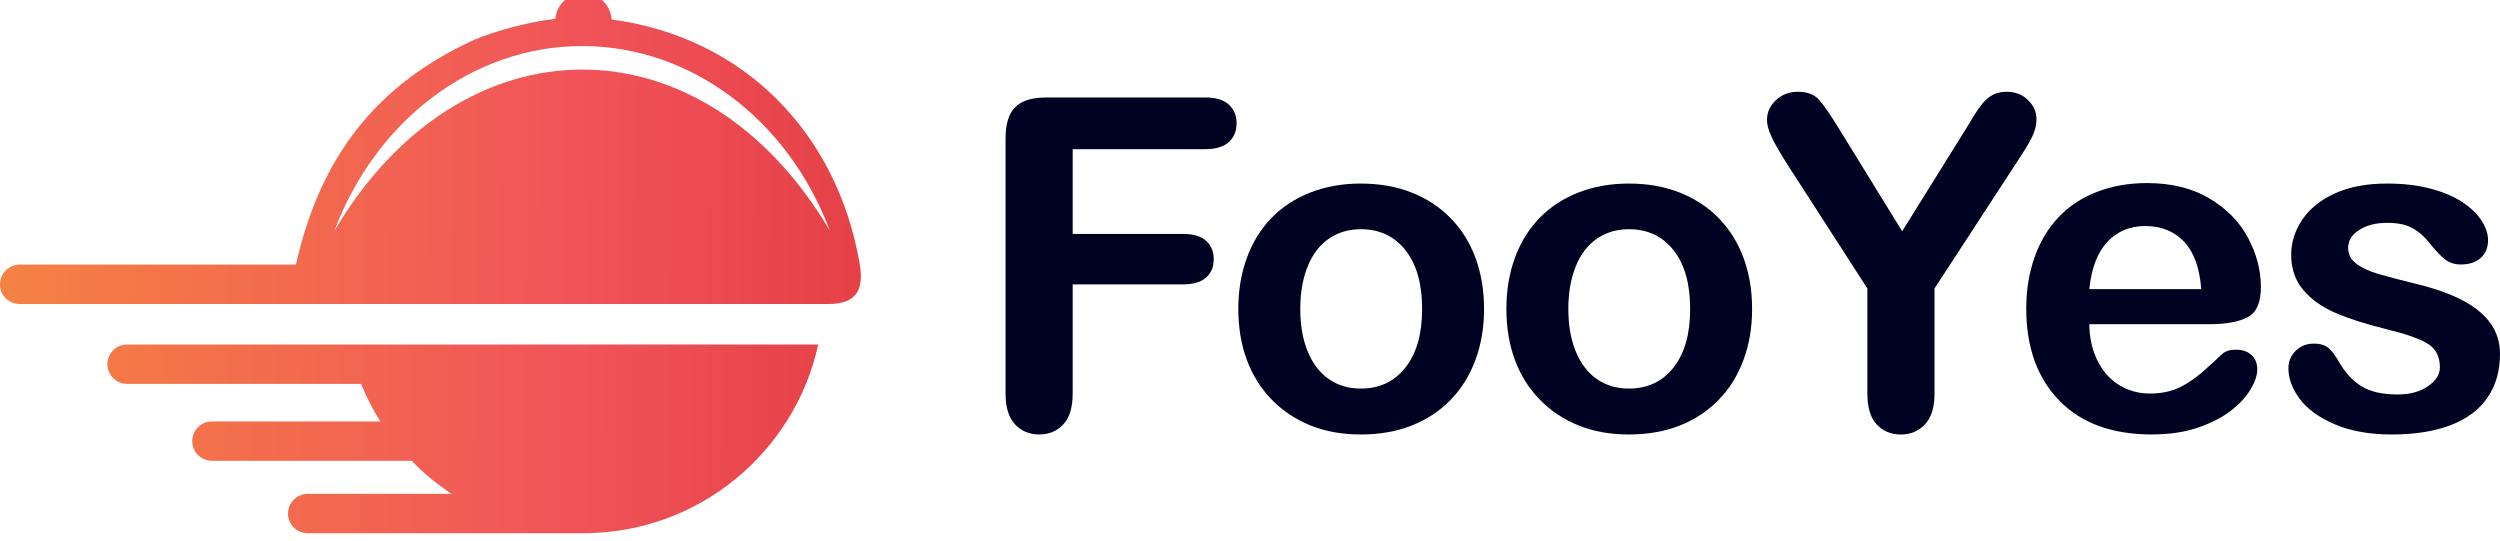
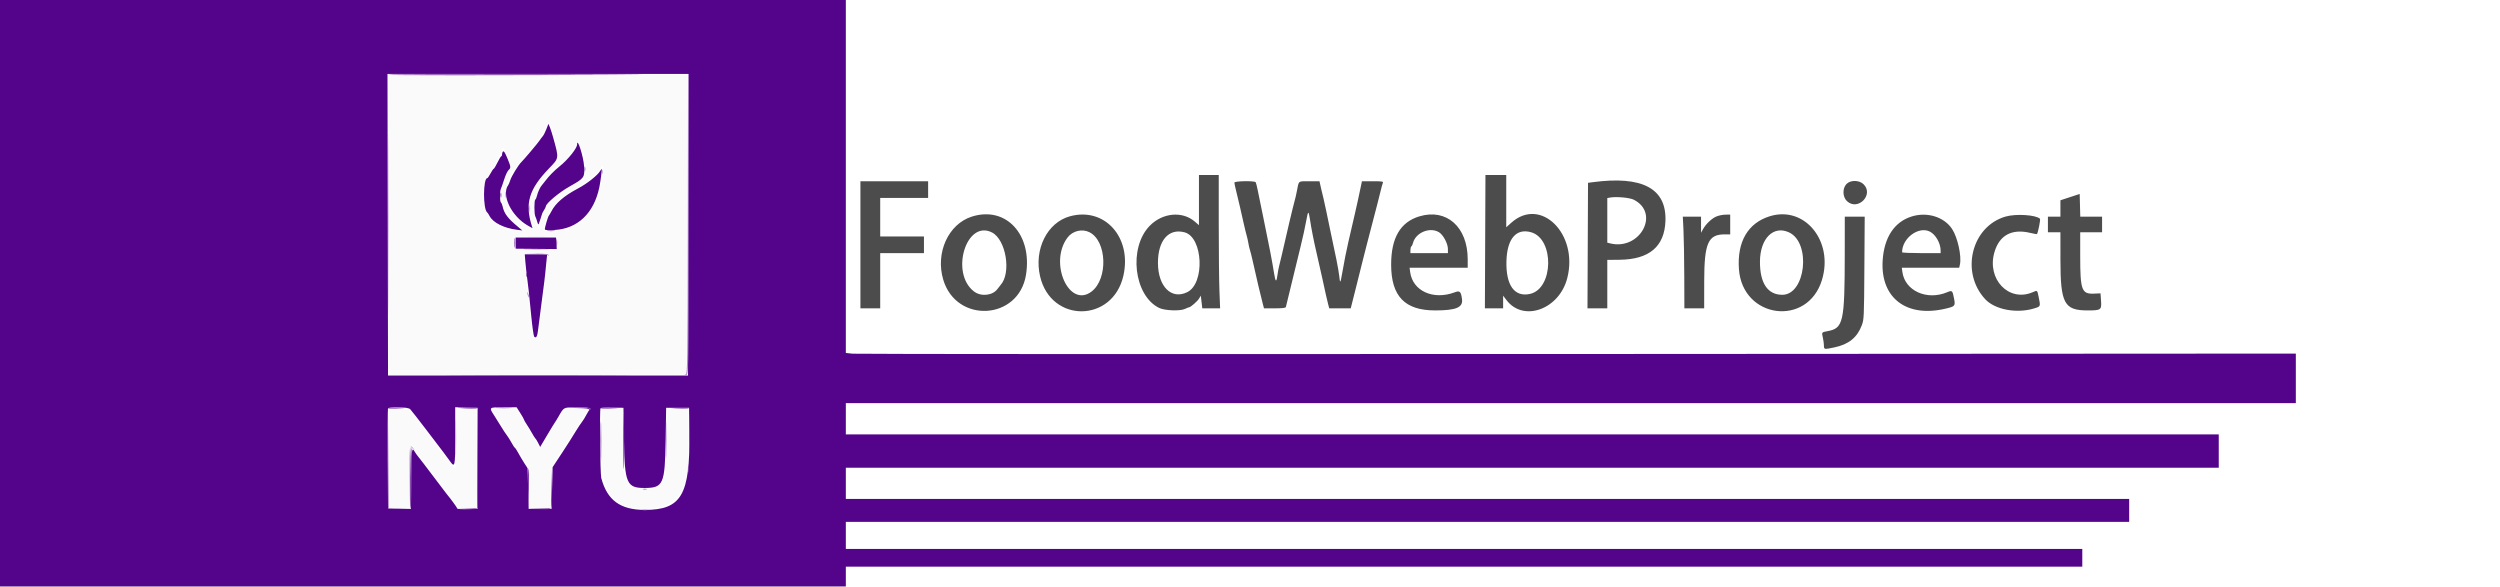
- <svg xmlns="http://www.w3.org/2000/svg" version="1.1" id="Layer_1" x="0px" y="0px" width="162px" height="35px" viewBox="0 0 162 35" enable-background="new 0 0 162 35" xml:space="preserve">
-   <linearGradient id="SVGID_1_" gradientUnits="userSpaceOnUse" x1="617.458" y1="-562.714" x2="716.269" y2="-563.556" gradientTransform="matrix(1 0 0 -1 -628 -546)">
-     <stop offset="0" style="stop-color:#F78F3D" />
-     <stop offset="0.488" style="stop-color:#F05359" />
-     <stop offset="1" style="stop-color:#D11F26" />
-   </linearGradient>
-   <path fill="url(#SVGID_1_)" d="M53.783,14.965c-8.221-13.955-23.886-13.929-32.12,0c2.736-7.26,9.062-11.982,16.06-11.982  C44.733,2.983,51.06,7.706,53.783,14.965L53.783,14.965z M37.815,28.08c-2.644,0-4.998-1.264-6.498-3.209h3.88  c0.776,0.42,1.684,0.656,2.631,0.656c0.96,0,1.854-0.236,2.644-0.656h3.144H44.3C42.813,26.816,40.458,28.08,37.815,28.08  L37.815,28.08z M37.815,34.551H19.94c-0.71,0-1.276-0.564-1.276-1.275l0,0c0-0.697,0.565-1.273,1.276-1.273h9.325  c-0.934-0.619-1.815-1.328-2.591-2.145H13.732c-0.71,0-1.276-0.566-1.276-1.275l0,0c0-0.695,0.565-1.273,1.276-1.273h10.917  c-0.486-0.764-0.907-1.58-1.25-2.436H8.234c-0.71,0-1.276-0.578-1.276-1.275c0-0.693,0.565-1.273,1.276-1.273h14.363h21.019h9.404  C51.494,29.316,45.259,34.551,37.815,34.551L37.815,34.551z M27.371,19.701h26.293c2.065,0,2.302-1.17,2.025-2.71  C54.229,8.704,48.311,2.43,39.63,1.26c-0.066-0.96-0.855-1.71-1.815-1.71s-1.75,0.736-1.829,1.67  c-1.973,0.224-4.143,0.881-5.248,1.355c-6.366,2.907-9.996,7.602-11.561,14.573H1.276C0.565,17.149,0,17.728,0,18.426  c0,0.709,0.565,1.275,1.276,1.275h22.583H27.371z" />
-   <g>
-     <path fill="#000222" d="M78.079,9.667H69.51v5.493h7.163c0.664,0,1.159,0.149,1.486,0.447s0.491,0.695,0.491,1.193   s-0.166,0.894-0.498,1.187c-0.332,0.293-0.825,0.44-1.479,0.44H69.51v7.074c0,0.898-0.203,1.566-0.608,2s-0.925,0.652-1.56,0.652   c-0.645,0-1.17-0.221-1.575-0.66s-0.607-1.104-0.607-1.992V8.979c0-0.625,0.093-1.135,0.278-1.531   c0.186-0.395,0.476-0.683,0.872-0.863c0.395-0.181,0.9-0.271,1.516-0.271h10.254c0.693,0,1.209,0.154,1.545,0.461   c0.338,0.309,0.506,0.711,0.506,1.209c0,0.508-0.168,0.916-0.506,1.223C79.288,9.514,78.772,9.667,78.079,9.667z" />
-     <path fill="#000222" d="M96.167,20.023c0,1.191-0.186,2.291-0.557,3.297s-0.908,1.869-1.611,2.592s-1.543,1.277-2.52,1.662   c-0.977,0.387-2.075,0.58-3.296,0.58c-1.211,0-2.3-0.195-3.267-0.586s-1.805-0.949-2.513-1.678   c-0.708-0.727-1.244-1.586-1.611-2.578c-0.365-0.99-0.549-2.088-0.549-3.289c0-1.211,0.186-2.319,0.557-3.325   s0.903-1.865,1.597-2.578s1.533-1.262,2.52-1.647s2.075-0.579,3.267-0.579c1.211,0,2.31,0.195,3.296,0.586s1.831,0.947,2.534,1.67   s1.238,1.582,1.604,2.578C95.984,17.724,96.167,18.822,96.167,20.023z M92.153,20.023c0-1.631-0.358-2.9-1.077-3.808   c-0.717-0.908-1.682-1.362-2.893-1.362c-0.781,0-1.47,0.203-2.065,0.608s-1.055,1.003-1.377,1.794   c-0.322,0.792-0.483,1.713-0.483,2.768c0,1.045,0.158,1.959,0.477,2.74c0.316,0.781,0.771,1.379,1.361,1.793   c0.591,0.416,1.287,0.623,2.088,0.623c1.211,0,2.176-0.455,2.893-1.369C91.795,22.898,92.153,21.635,92.153,20.023z" />
-     <path fill="#000222" d="M113.537,20.023c0,1.191-0.186,2.291-0.557,3.297s-0.908,1.869-1.611,2.592s-1.543,1.277-2.52,1.662   c-0.977,0.387-2.075,0.58-3.296,0.58c-1.211,0-2.3-0.195-3.267-0.586s-1.805-0.949-2.513-1.678   c-0.708-0.727-1.244-1.586-1.611-2.578c-0.365-0.99-0.549-2.088-0.549-3.289c0-1.211,0.186-2.319,0.557-3.325   s0.903-1.865,1.597-2.578s1.533-1.262,2.52-1.647s2.075-0.579,3.267-0.579c1.211,0,2.31,0.195,3.296,0.586s1.831,0.947,2.534,1.67   s1.238,1.582,1.604,2.578C113.354,17.724,113.537,18.822,113.537,20.023z M109.523,20.023c0-1.631-0.358-2.9-1.077-3.808   c-0.717-0.908-1.682-1.362-2.893-1.362c-0.781,0-1.47,0.203-2.065,0.608s-1.055,1.003-1.377,1.794   c-0.322,0.792-0.483,1.713-0.483,2.768c0,1.045,0.158,1.959,0.477,2.74c0.316,0.781,0.771,1.379,1.361,1.793   c0.591,0.416,1.287,0.623,2.088,0.623c1.211,0,2.176-0.455,2.893-1.369C109.165,22.898,109.523,21.635,109.523,20.023z" />
-     <path fill="#000222" d="M121.005,25.502v-6.811l-5.244-8.13c-0.459-0.732-0.784-1.304-0.974-1.714   c-0.191-0.41-0.286-0.767-0.286-1.069c0-0.498,0.192-0.928,0.579-1.289c0.385-0.361,0.861-0.542,1.428-0.542   c0.596,0,1.047,0.169,1.355,0.505c0.307,0.338,0.769,1.009,1.384,2.015l4.014,6.519l4.058-6.519c0.244-0.4,0.449-0.737,0.615-1.011   s0.349-0.529,0.549-0.77c0.2-0.238,0.423-0.422,0.667-0.549s0.542-0.19,0.894-0.19c0.547,0,1.004,0.179,1.369,0.534   c0.367,0.357,0.55,0.77,0.55,1.238c0,0.381-0.093,0.762-0.278,1.143s-0.503,0.908-0.952,1.582l-5.376,8.248v6.811   c0,0.889-0.205,1.553-0.615,1.992s-0.933,0.66-1.567,0.66c-0.645,0-1.167-0.219-1.567-0.652S121.005,26.4,121.005,25.502z" />
-     <path fill="#000222" d="M143.209,21.006h-7.822c0.01,0.908,0.192,1.709,0.55,2.402c0.355,0.693,0.829,1.215,1.42,1.566   s1.243,0.527,1.956,0.527c0.479,0,0.915-0.055,1.312-0.168c0.395-0.111,0.778-0.287,1.149-0.527   c0.371-0.238,0.713-0.496,1.025-0.77s0.718-0.645,1.216-1.113c0.205-0.176,0.498-0.264,0.879-0.264c0.41,0,0.742,0.113,0.996,0.338   s0.381,0.541,0.381,0.951c0,0.361-0.142,0.783-0.425,1.268c-0.283,0.482-0.71,0.947-1.282,1.391   c-0.57,0.445-1.289,0.814-2.152,1.107c-0.865,0.293-1.858,0.439-2.981,0.439c-2.568,0-4.565-0.732-5.991-2.197   s-2.139-3.453-2.139-5.963c0-1.182,0.176-2.277,0.527-3.289c0.352-1.01,0.864-1.877,1.538-2.6s1.504-1.276,2.49-1.662   s2.08-0.579,3.281-0.579c1.562,0,2.902,0.329,4.021,0.989c1.118,0.658,1.956,1.511,2.513,2.556s0.835,2.109,0.835,3.194   c0,1.006-0.288,1.658-0.864,1.955C145.064,20.857,144.254,21.006,143.209,21.006z M135.387,18.734h7.251   c-0.098-1.367-0.467-2.389-1.105-3.068c-0.641-0.679-1.482-1.019-2.527-1.019c-0.996,0-1.814,0.345-2.453,1.032   C135.911,16.37,135.523,17.387,135.387,18.734z" />
-     <path fill="#000222" d="M162,22.924c0,1.104-0.269,2.049-0.806,2.834c-0.537,0.787-1.331,1.383-2.38,1.787   c-1.051,0.406-2.327,0.609-3.831,0.609c-1.436,0-2.666-0.221-3.691-0.66s-1.782-0.988-2.271-1.648   c-0.488-0.658-0.732-1.32-0.732-1.984c0-0.439,0.156-0.814,0.469-1.127s0.708-0.469,1.187-0.469c0.42,0,0.742,0.102,0.967,0.307   s0.439,0.494,0.645,0.865c0.41,0.713,0.901,1.244,1.472,1.596c0.572,0.352,1.351,0.527,2.337,0.527c0.801,0,1.458-0.178,1.97-0.535   c0.514-0.355,0.77-0.764,0.77-1.223c0-0.703-0.267-1.215-0.799-1.537s-1.408-0.631-2.629-0.924   c-1.377-0.342-2.498-0.699-3.361-1.076c-0.865-0.375-1.556-0.871-2.073-1.486s-0.776-1.373-0.776-2.271   c0-0.801,0.239-1.558,0.718-2.271s1.184-1.282,2.116-1.706c0.933-0.426,2.059-0.638,3.377-0.638c1.035,0,1.965,0.107,2.791,0.322   c0.824,0.215,1.513,0.503,2.064,0.864s0.972,0.762,1.26,1.201s0.433,0.869,0.433,1.289c0,0.459-0.153,0.835-0.462,1.128   c-0.307,0.293-0.744,0.439-1.311,0.439c-0.41,0-0.76-0.117-1.047-0.352c-0.289-0.234-0.618-0.586-0.989-1.055   c-0.303-0.391-0.659-0.703-1.069-0.938s-0.967-0.352-1.67-0.352c-0.723,0-1.323,0.153-1.802,0.462   c-0.479,0.307-0.718,0.69-0.718,1.149c0,0.42,0.176,0.765,0.527,1.032c0.352,0.27,0.825,0.491,1.421,0.667s1.416,0.391,2.461,0.645   c1.24,0.303,2.253,0.664,3.04,1.084c0.785,0.42,1.381,0.914,1.787,1.486C161.797,21.539,162,22.191,162,22.924z" />
+ <svg xmlns="http://www.w3.org/2000/svg" id="svg" version="1.1" width="400" height="93.866" viewBox="0, 0, 400,93.866">
+   <g id="svgg">
+     <path id="path0" d="M62.167 35.998 L 62.167 59.995 85.708 59.996 C 98.656 59.996,109.419 59.951,109.625 59.896 L 110.000 59.794 110.000 35.897 L 110.000 12.000 86.083 12.000 L 62.167 12.000 62.167 35.998 M88.128 20.208 C 88.592 21.499,89.141 23.660,89.239 24.583 L 89.346 25.583 87.925 27.070 C 85.031 30.097,84.061 33.327,85.232 36.036 C 85.569 36.815,85.568 36.820,85.167 36.715 C 84.983 36.667,84.833 36.562,84.833 36.481 C 84.833 36.400,84.757 36.333,84.663 36.333 C 83.991 36.333,82.005 34.487,81.383 33.284 C 80.585 31.740,81.145 28.016,82.303 27.172 C 82.370 27.123,82.565 26.858,82.736 26.583 C 82.908 26.308,83.219 25.896,83.427 25.667 C 83.636 25.438,84.081 24.950,84.415 24.583 C 85.514 23.380,86.844 21.518,87.271 20.584 C 87.759 19.519,87.863 19.473,88.128 20.208 M92.925 23.542 C 93.082 24.023,93.288 24.514,93.383 24.634 C 93.478 24.753,93.589 25.616,93.629 26.551 C 93.715 28.555,93.675 28.630,92.000 29.536 C 90.018 30.609,89.590 30.901,88.631 31.834 C 87.616 32.822,86.787 34.356,86.425 35.917 L 86.232 36.750 85.836 35.750 C 84.555 32.520,86.513 28.096,90.208 25.871 C 90.460 25.719,90.667 25.547,90.667 25.488 C 90.667 25.430,90.835 25.199,91.042 24.975 C 91.248 24.751,91.567 24.275,91.750 23.918 C 92.041 23.350,92.509 22.667,92.607 22.667 C 92.625 22.667,92.768 23.060,92.925 23.542 M81.083 24.599 C 81.879 26.398,81.906 26.710,81.344 27.623 C 79.480 30.654,80.190 34.105,83.121 36.250 L 84.032 36.917 83.391 36.971 C 78.488 37.390,75.577 32.182,78.284 27.833 C 79.282 26.231,80.333 24.216,80.333 23.907 C 80.333 23.383,80.692 23.715,81.083 24.599 M96.431 27.792 C 95.923 33.474,93.152 36.770,88.718 36.967 C 86.726 37.056,86.745 37.078,87.321 35.370 C 88.099 33.063,89.473 31.578,92.154 30.146 C 93.891 29.218,95.448 27.976,96.006 27.073 C 96.511 26.257,96.560 26.340,96.431 27.792 M89.167 38.917 L 89.167 40.000 85.875 39.997 C 82.129 39.995,82.247 40.030,82.238 38.917 C 82.230 37.806,82.121 37.839,85.875 37.836 L 89.167 37.833 89.167 38.917 M87.719 40.625 C 87.806 40.776,86.924 48.576,86.687 49.750 C 86.595 50.208,86.472 51.146,86.415 51.833 C 86.276 53.498,86.059 54.167,85.657 54.167 C 85.253 54.167,85.231 54.066,84.820 50.333 C 84.634 48.637,84.339 45.975,84.164 44.417 C 83.990 42.858,83.844 41.340,83.840 41.042 L 83.833 40.500 85.740 40.500 C 86.789 40.500,87.679 40.556,87.719 40.625 M62.278 65.444 C 62.217 65.506,62.167 69.108,62.167 73.450 L 62.167 81.345 63.843 81.297 L 65.520 81.250 65.505 76.292 C 65.496 73.101,65.550 71.333,65.657 71.333 C 65.800 71.333,66.693 72.415,67.498 73.563 C 67.634 73.757,68.386 74.742,69.167 75.750 C 69.949 76.758,71.224 78.427,71.999 79.458 L 73.410 81.333 74.873 81.333 L 76.337 81.333 76.293 73.375 L 76.250 65.417 74.625 65.391 L 73.000 65.365 73.000 70.182 C 73.000 75.319,72.992 75.365,72.240 74.315 C 71.971 73.939,71.636 73.507,71.498 73.355 C 71.359 73.203,71.060 72.818,70.833 72.500 C 70.607 72.182,70.308 71.798,70.169 71.648 C 69.906 71.364,67.935 68.742,67.500 68.097 C 67.182 67.627,66.205 66.388,65.681 65.792 C 65.284 65.340,62.651 65.071,62.278 65.444 M78.667 65.437 C 78.667 65.545,79.870 67.429,80.166 67.785 C 80.258 67.895,80.333 68.029,80.333 68.082 C 80.333 68.134,80.682 68.719,81.108 69.380 C 82.029 70.811,82.431 71.442,83.198 72.667 C 83.514 73.171,83.973 73.900,84.219 74.288 C 84.664 74.989,84.667 75.010,84.667 78.163 L 84.667 81.333 86.417 81.333 L 88.167 81.333 88.167 78.107 C 88.167 74.982,88.179 74.861,88.564 74.295 C 88.782 73.973,89.174 73.344,89.434 72.897 C 89.694 72.449,90.041 71.938,90.204 71.760 C 90.367 71.583,90.500 71.378,90.500 71.306 C 90.500 71.189,91.780 69.175,92.124 68.750 C 92.199 68.658,92.475 68.213,92.738 67.760 C 93.002 67.308,93.424 66.634,93.678 66.263 C 94.292 65.362,94.248 65.333,92.252 65.333 C 90.136 65.333,90.364 65.141,88.431 68.559 C 88.165 69.031,87.896 69.454,87.835 69.500 C 87.774 69.546,87.511 69.978,87.251 70.461 C 86.437 71.970,86.436 71.970,85.110 69.500 C 84.839 68.996,84.566 68.546,84.502 68.500 C 84.395 68.422,83.800 67.414,83.002 65.958 L 82.660 65.333 80.663 65.333 C 79.565 65.333,78.667 65.380,78.667 65.437 M96.329 65.450 C 95.973 76.401,96.580 79.316,99.500 80.680 C 99.912 80.872,100.430 81.117,100.650 81.223 C 101.436 81.603,104.944 81.470,106.136 81.015 C 109.505 79.731,110.221 77.667,110.129 69.500 L 110.083 65.417 108.417 65.417 L 106.750 65.417 106.667 70.667 C 106.575 76.470,106.493 76.906,105.373 77.619 C 105.122 77.778,104.863 77.986,104.798 78.079 C 104.732 78.173,104.057 78.250,103.298 78.250 C 101.609 78.250,100.735 77.781,100.255 76.617 C 100.096 76.232,99.898 75.786,99.816 75.627 C 99.734 75.468,99.667 73.096,99.667 70.356 L 99.667 65.374 98.000 65.346 C 97.083 65.330,96.331 65.377,96.329 65.450 " stroke="none" fill="#fbfafb" fill-rule="evenodd" />
+     <path id="path1" d="M0.000 46.917 L 0.000 93.833 67.667 93.833 L 135.333 93.833 135.333 92.250 L 135.333 90.667 234.250 90.667 L 333.167 90.667 333.167 89.250 L 333.167 87.833 234.250 87.833 L 135.333 87.833 135.333 85.667 L 135.333 83.500 238.000 83.500 L 340.667 83.500 340.667 81.667 L 340.667 79.833 238.000 79.833 L 135.333 79.833 135.333 77.333 L 135.333 74.833 245.167 74.833 L 355.000 74.833 355.000 72.167 L 355.000 69.500 245.167 69.500 L 135.333 69.500 135.333 67.000 L 135.333 64.500 251.333 64.500 L 367.333 64.500 367.333 60.536 L 367.333 56.572 252.426 56.640 C 189.227 56.677,137.027 56.655,136.426 56.590 L 135.333 56.473 135.333 28.237 L 135.333 0.000 67.667 0.000 L 0.000 0.000 0.000 46.917 M110.126 35.958 L 110.083 60.083 86.083 60.083 L 62.083 60.083 62.041 35.958 L 61.999 11.833 86.083 11.833 L 110.168 11.833 110.126 35.958 M87.416 20.668 C 87.233 21.140,86.970 21.652,86.832 21.805 C 86.694 21.958,86.460 22.271,86.313 22.500 C 86.060 22.894,83.888 25.464,83.355 26.000 C 82.901 26.456,81.854 28.181,81.654 28.804 C 81.545 29.141,81.401 29.492,81.333 29.583 C 80.155 31.168,81.822 34.616,84.490 36.115 L 85.211 36.520 85.089 36.135 C 83.959 32.559,84.637 30.277,87.809 26.984 C 89.477 25.252,89.452 25.419,88.533 22.083 C 88.357 21.442,88.108 20.667,87.981 20.363 L 87.750 19.809 87.416 20.668 M92.333 23.130 C 92.333 23.716,90.884 25.527,89.570 26.583 C 88.685 27.294,87.828 28.163,87.259 28.926 C 86.989 29.287,86.726 29.621,86.675 29.667 C 86.461 29.861,86.030 30.790,85.923 31.290 C 85.860 31.587,85.738 31.872,85.654 31.925 C 85.455 32.048,85.453 34.250,85.653 34.627 C 85.736 34.786,85.876 35.179,85.962 35.500 C 86.057 35.851,86.152 35.984,86.201 35.833 C 86.246 35.696,86.374 35.321,86.486 35.000 C 86.598 34.679,86.706 34.334,86.726 34.233 C 86.746 34.133,86.891 33.854,87.048 33.614 C 87.205 33.375,87.333 33.112,87.333 33.032 C 87.333 32.556,89.461 30.774,91.171 29.816 C 93.484 28.521,93.567 28.405,93.457 26.623 C 93.358 25.031,92.333 21.844,92.333 23.130 M80.447 24.275 C 80.385 24.338,80.333 24.526,80.333 24.694 C 80.333 24.863,80.277 25.000,80.208 25.000 C 80.140 25.001,79.864 25.451,79.596 26.000 C 79.328 26.550,79.057 27.000,78.994 27.000 C 78.931 27.000,78.701 27.337,78.482 27.750 C 78.263 28.162,78.034 28.500,77.972 28.500 C 77.281 28.500,77.262 33.478,77.951 33.985 C 78.024 34.039,78.196 34.302,78.334 34.569 C 78.870 35.614,80.611 36.493,82.666 36.758 L 83.583 36.876 82.833 36.252 C 81.238 34.923,80.664 34.159,80.424 33.044 C 80.360 32.747,80.238 32.461,80.154 32.409 C 79.959 32.289,79.952 30.592,80.144 30.206 C 80.223 30.047,80.460 29.374,80.669 28.712 C 80.878 28.049,81.189 27.381,81.358 27.227 C 81.761 26.863,81.749 26.688,81.235 25.453 C 80.761 24.316,80.619 24.104,80.447 24.275 M95.997 27.395 C 95.550 28.108,93.899 29.404,92.479 30.154 C 90.255 31.329,88.886 32.507,88.222 33.815 C 88.054 34.146,87.870 34.454,87.814 34.500 C 87.694 34.597,87.167 36.369,87.167 36.673 C 87.167 36.827,87.554 36.858,88.708 36.798 C 92.416 36.602,95.024 34.130,95.889 29.989 C 96.099 28.984,96.348 27.000,96.264 27.000 C 96.253 27.000,96.133 27.178,95.997 27.395 M82.500 38.895 L 82.500 39.790 85.792 39.821 L 89.083 39.852 89.026 38.926 L 88.969 38.000 85.735 38.000 L 82.500 38.000 82.500 38.895 M84.057 41.888 C 84.112 42.545,84.237 43.683,84.335 44.417 C 84.557 46.075,84.619 46.650,85.000 50.562 C 85.169 52.292,85.381 53.781,85.472 53.872 C 85.773 54.173,85.975 53.841,86.082 52.872 C 86.171 52.064,86.313 50.962,86.757 47.622 C 87.068 45.281,87.169 44.467,87.239 43.750 C 87.283 43.292,87.370 42.416,87.432 41.804 L 87.546 40.692 85.752 40.692 L 83.958 40.692 84.057 41.888 M65.625 65.463 C 65.785 65.626,66.929 67.090,68.167 68.715 C 69.404 70.341,70.660 71.989,70.958 72.377 C 71.255 72.766,71.696 73.365,71.938 73.708 C 72.798 74.931,72.833 74.773,72.833 69.744 L 72.833 65.155 74.625 65.203 L 76.417 65.250 76.417 73.333 L 76.417 81.417 74.792 81.464 C 73.898 81.491,73.167 81.447,73.167 81.369 C 73.167 81.245,72.183 79.895,71.405 78.952 C 71.270 78.788,70.303 77.513,69.256 76.119 C 68.209 74.724,67.192 73.396,66.995 73.167 C 66.798 72.938,66.515 72.544,66.366 72.292 C 65.879 71.469,65.839 71.775,65.794 76.625 L 65.750 81.417 63.917 81.417 L 62.083 81.417 62.040 73.500 C 62.016 69.146,62.032 65.490,62.076 65.375 C 62.214 65.017,65.261 65.093,65.625 65.463 M83.245 66.087 C 83.569 66.593,83.833 67.063,83.833 67.131 C 83.833 67.200,84.017 67.526,84.241 67.856 C 84.465 68.185,84.851 68.822,85.099 69.269 C 85.347 69.717,85.604 70.121,85.669 70.167 C 85.734 70.212,85.932 70.534,86.109 70.881 L 86.430 71.511 87.542 69.631 C 88.154 68.596,88.716 67.675,88.790 67.583 C 88.865 67.492,89.141 67.042,89.403 66.583 C 90.239 65.121,90.144 65.167,92.349 65.167 C 94.141 65.167,94.788 65.302,94.334 65.583 C 94.239 65.642,94.003 66.003,93.808 66.386 C 93.614 66.770,93.296 67.283,93.102 67.526 C 92.909 67.770,92.508 68.370,92.212 68.859 C 91.741 69.641,90.487 71.617,90.009 72.333 C 89.917 72.471,89.521 73.071,89.129 73.666 L 88.417 74.749 88.333 78.083 L 88.250 81.417 86.417 81.417 L 84.583 81.417 84.500 78.167 L 84.417 74.917 83.879 74.083 C 83.583 73.625,83.154 72.901,82.925 72.474 C 82.697 72.047,82.452 71.672,82.380 71.641 C 82.309 71.609,82.069 71.246,81.847 70.833 C 81.625 70.421,81.288 69.884,81.097 69.641 C 80.906 69.397,80.508 68.797,80.213 68.307 C 79.917 67.817,79.411 67.007,79.088 66.506 C 78.212 65.147,78.190 65.167,80.578 65.167 L 82.656 65.167 83.245 66.087 M99.836 70.500 C 99.948 77.335,100.279 78.091,103.154 78.077 C 106.124 78.064,106.389 77.462,106.500 70.500 L 106.583 65.250 108.417 65.250 L 110.250 65.250 110.299 69.250 C 110.420 79.193,109.037 81.583,103.167 81.583 C 99.260 81.583,97.150 80.041,96.203 76.490 C 96.026 75.827,95.919 65.599,96.086 65.328 C 96.152 65.222,96.873 65.174,97.972 65.203 L 99.750 65.250 99.836 70.500 " stroke="none" fill="#54048b" fill-rule="evenodd" />
+     <path id="path2" d="M191.833 32.013 L 191.833 36.026 191.142 35.434 C 189.164 33.741,186.002 34.042,183.966 36.117 C 180.534 39.615,181.406 47.281,185.462 49.270 C 186.337 49.699,188.805 49.797,189.572 49.433 C 189.881 49.287,190.184 49.167,190.245 49.167 C 190.487 49.167,191.571 48.225,191.842 47.779 L 192.131 47.304 192.248 48.319 L 192.366 49.333 193.793 49.333 L 195.219 49.333 195.110 46.557 C 195.049 45.030,195.000 40.230,195.000 35.890 L 195.000 28.000 193.417 28.000 L 191.833 28.000 191.833 32.013 M237.627 38.667 L 237.583 49.333 239.042 49.333 L 240.500 49.333 240.500 48.320 L 240.500 47.307 241.048 48.026 C 243.756 51.577,249.483 49.498,250.763 44.499 C 252.576 37.422,246.506 31.414,241.809 35.637 L 241.000 36.364 241.000 32.182 L 241.000 28.000 239.336 28.000 L 237.672 28.000 237.627 38.667 M137.667 39.167 L 137.667 49.333 139.250 49.333 L 140.833 49.333 140.833 44.917 L 140.833 40.500 144.333 40.500 L 147.833 40.500 147.833 39.167 L 147.833 37.833 144.333 37.833 L 140.833 37.833 140.833 34.750 L 140.833 31.667 144.667 31.667 L 148.500 31.667 148.500 30.333 L 148.500 29.000 143.083 29.000 L 137.667 29.000 137.667 39.167 M197.500 29.219 C 197.500 29.339,197.641 29.995,197.813 30.677 C 197.985 31.359,198.244 32.442,198.389 33.083 C 198.534 33.725,198.805 34.925,198.992 35.750 C 199.178 36.575,199.399 37.475,199.483 37.750 C 199.567 38.025,199.683 38.550,199.741 38.917 C 199.799 39.283,199.912 39.771,199.991 40.000 C 200.070 40.229,200.252 40.942,200.394 41.583 C 201.034 44.467,201.707 47.328,202.051 48.625 L 202.239 49.333 203.958 49.333 C 205.190 49.333,205.694 49.274,205.738 49.125 C 205.796 48.929,206.823 44.709,207.534 41.750 C 207.710 41.017,207.966 39.967,208.102 39.417 C 208.463 37.957,208.806 36.389,209.011 35.250 C 209.294 33.681,209.371 33.659,209.589 35.083 C 209.812 36.540,210.198 38.520,210.564 40.083 C 210.978 41.858,211.363 43.559,211.580 44.583 C 211.991 46.515,212.346 48.089,212.512 48.708 L 212.680 49.333 214.398 49.333 L 216.117 49.333 216.908 46.208 C 217.343 44.490,217.796 42.671,217.916 42.167 C 218.036 41.662,218.398 40.237,218.721 39.000 C 220.450 32.380,220.718 31.341,220.913 30.500 C 221.030 29.996,221.180 29.452,221.247 29.292 C 221.359 29.025,221.222 29.000,219.639 29.000 L 217.910 29.000 217.710 29.958 C 217.402 31.440,217.028 33.150,216.770 34.250 C 216.641 34.800,216.407 35.813,216.250 36.500 C 216.093 37.188,215.859 38.200,215.730 38.750 C 215.439 39.999,215.039 42.017,214.746 43.725 C 214.463 45.377,214.406 45.423,214.272 44.114 C 214.179 43.209,213.709 40.829,212.751 36.417 C 212.632 35.867,212.382 34.667,212.197 33.750 C 212.012 32.833,211.823 31.971,211.778 31.833 C 211.732 31.696,211.565 31.002,211.406 30.292 L 211.117 29.000 209.486 29.000 C 207.653 29.000,207.827 28.861,207.499 30.583 C 207.394 31.133,207.239 31.808,207.155 32.083 C 206.960 32.723,205.746 37.838,205.059 40.917 C 204.916 41.558,204.735 42.308,204.656 42.583 C 204.577 42.858,204.462 43.479,204.401 43.962 C 204.241 45.219,204.077 45.166,203.861 43.786 C 203.560 41.861,203.055 39.245,202.087 34.583 C 201.744 32.933,201.363 31.076,201.239 30.455 C 201.116 29.834,200.970 29.253,200.915 29.163 C 200.752 28.900,197.500 28.953,197.500 29.219 M254.833 29.150 L 254.083 29.250 254.040 39.292 L 253.997 49.333 255.582 49.333 L 257.167 49.333 257.167 45.458 L 257.168 41.583 259.125 41.563 C 263.904 41.512,266.341 39.435,266.473 35.303 C 266.636 30.142,262.760 28.093,254.833 29.150 M295.423 29.457 C 294.764 30.167,294.811 31.523,295.518 32.183 C 297.253 33.804,299.858 31.166,298.179 29.487 C 297.482 28.790,296.056 28.774,295.423 29.457 M331.208 31.539 L 329.667 32.045 329.667 33.356 L 329.667 34.667 328.667 34.667 L 327.667 34.667 327.667 35.917 L 327.667 37.167 328.667 37.167 L 329.667 37.167 329.669 41.542 C 329.672 48.555,330.266 49.667,334.013 49.667 C 336.167 49.667,336.269 49.593,336.167 48.128 L 336.083 46.937 335.027 46.981 C 333.068 47.062,332.833 46.419,332.833 40.970 L 332.833 37.167 334.583 37.167 L 336.333 37.167 336.333 35.917 L 336.333 34.667 334.589 34.667 L 332.844 34.667 332.797 32.850 L 332.750 31.033 331.208 31.539 M261.425 31.963 C 265.664 34.136,262.375 40.134,257.601 38.936 L 257.167 38.827 257.167 35.258 L 257.167 31.689 257.625 31.609 C 258.663 31.428,260.763 31.624,261.425 31.963 M155.500 34.654 C 151.731 35.848,149.639 40.457,150.919 44.750 C 153.024 51.811,162.981 51.236,164.157 43.986 C 165.208 37.511,160.954 32.926,155.500 34.654 M171.204 34.602 C 167.552 35.595,165.411 39.890,166.414 44.212 C 168.156 51.725,178.033 51.653,179.742 44.115 C 181.134 37.982,176.748 33.096,171.204 34.602 M227.083 34.622 C 224.051 35.545,222.583 38.060,222.583 42.333 C 222.583 47.394,224.763 49.667,229.616 49.667 C 232.980 49.667,234.104 49.196,233.921 47.864 C 233.750 46.624,233.575 46.461,232.750 46.771 C 229.328 48.058,226.032 46.563,225.627 43.541 L 225.532 42.833 230.183 42.833 L 234.833 42.833 234.833 41.482 C 234.833 36.308,231.432 33.298,227.083 34.622 M274.575 34.657 C 273.828 34.990,272.906 35.883,272.458 36.708 L 272.167 37.245 272.167 35.956 L 272.167 34.667 270.708 34.666 L 269.250 34.666 269.358 36.875 C 269.417 38.089,269.473 41.390,269.483 44.208 L 269.500 49.333 271.083 49.333 L 272.667 49.333 272.674 44.958 C 272.683 38.904,273.298 37.500,275.940 37.500 L 276.833 37.500 276.833 35.917 L 276.833 34.333 276.042 34.345 C 275.606 34.352,274.946 34.492,274.575 34.657 M283.167 34.598 C 279.670 35.681,277.921 38.673,278.228 43.050 C 278.785 50.997,289.211 52.365,291.513 44.794 C 293.407 38.567,288.745 32.872,283.167 34.598 M305.917 34.621 C 303.096 35.477,301.436 37.997,301.220 41.750 C 300.880 47.678,305.043 50.851,311.250 49.394 C 312.828 49.023,312.880 48.962,312.644 47.743 C 312.400 46.475,312.342 46.422,311.564 46.751 C 308.313 48.128,304.786 46.537,304.380 43.510 L 304.289 42.833 308.881 42.833 L 313.474 42.833 313.586 42.322 C 313.881 40.977,313.217 37.970,312.329 36.629 C 311.060 34.713,308.380 33.873,305.917 34.621 M320.900 34.648 C 315.426 36.215,313.618 43.585,317.651 47.889 C 319.199 49.541,322.653 50.195,325.417 49.360 C 326.525 49.025,326.505 49.073,326.184 47.513 C 325.953 46.390,325.997 46.426,325.226 46.756 C 321.411 48.393,317.854 44.674,319.107 40.359 C 319.897 37.638,321.875 36.563,324.816 37.256 C 325.402 37.394,325.895 37.487,325.912 37.462 C 326.099 37.188,326.508 35.109,326.397 35.001 C 325.754 34.379,322.558 34.173,320.900 34.648 M295.160 40.708 C 295.149 51.538,294.933 52.513,292.435 52.980 C 291.444 53.165,291.456 53.149,291.657 54.020 C 291.749 54.421,291.827 54.994,291.829 55.292 C 291.834 55.924,291.860 55.928,293.513 55.581 C 295.788 55.102,297.148 54.005,297.881 52.058 C 298.238 51.110,298.249 50.860,298.300 42.875 L 298.353 34.667 296.760 34.667 L 295.167 34.667 295.160 40.708 M158.715 37.191 C 160.969 38.338,161.842 43.683,160.090 45.607 C 159.995 45.711,159.779 45.987,159.611 46.219 C 158.826 47.304,156.962 47.504,155.825 46.625 C 151.988 43.658,154.609 35.100,158.715 37.191 M174.330 37.165 C 177.106 38.581,177.313 44.599,174.656 46.642 C 171.064 49.404,167.775 42.064,170.793 38.024 C 171.610 36.930,173.141 36.558,174.330 37.165 M230.248 37.165 C 230.928 37.585,231.667 38.983,231.667 39.849 L 231.667 40.500 228.667 40.500 L 225.667 40.500 225.667 40.010 C 225.667 39.740,225.733 39.478,225.815 39.428 C 225.896 39.378,226.014 39.135,226.075 38.890 C 226.496 37.212,228.790 36.264,230.248 37.165 M286.254 37.186 C 289.817 38.861,288.910 47.167,285.165 47.167 C 282.821 47.167,281.573 45.302,281.594 41.833 C 281.617 38.150,283.759 36.013,286.254 37.186 M308.800 37.067 C 309.718 37.545,310.500 38.935,310.500 40.089 L 310.500 40.500 307.417 40.500 C 305.721 40.500,304.333 40.438,304.333 40.363 C 304.333 38.098,307.000 36.131,308.800 37.067 M189.556 37.179 C 192.487 37.993,192.808 45.324,189.976 46.737 C 187.443 48.001,185.288 45.869,185.271 42.083 C 185.255 38.468,187.001 36.470,189.556 37.179 M244.984 37.162 C 248.719 38.233,248.578 46.177,244.809 47.024 C 242.316 47.584,240.920 45.638,241.031 41.758 C 241.133 38.187,242.602 36.479,244.984 37.162 " stroke="none" fill="#4d4c4d" fill-rule="evenodd" />
+     <path id="path3" d="M110.041 35.863 C 110.002 58.509,109.984 59.813,109.708 59.885 C 109.435 59.957,109.435 59.963,109.714 59.981 C 110.183 60.011,110.171 60.729,110.126 35.750 L 110.082 11.917 110.041 35.863 M96.372 27.500 C 96.372 27.821,96.406 27.952,96.448 27.792 C 96.490 27.631,96.490 27.369,96.448 27.208 C 96.406 27.048,96.372 27.179,96.372 27.500 M80.879 31.167 C 80.879 31.579,80.911 31.748,80.951 31.542 C 80.991 31.335,80.991 30.998,80.951 30.792 C 80.911 30.585,80.879 30.754,80.879 31.167 M80.209 31.250 C 80.211 31.617,80.245 31.747,80.285 31.540 C 80.324 31.332,80.323 31.032,80.281 30.873 C 80.239 30.714,80.207 30.883,80.209 31.250 M84.718 33.417 C 84.719 33.967,84.750 34.172,84.787 33.872 C 84.825 33.572,84.824 33.122,84.786 32.872 C 84.748 32.622,84.717 32.867,84.718 33.417 M84.125 37.958 C 85.065 37.987,86.602 37.987,87.542 37.958 C 88.481 37.928,87.712 37.904,85.833 37.904 C 83.954 37.904,83.185 37.928,84.125 37.958 M82.239 38.914 C 82.243 39.405,82.302 39.720,82.371 39.612 C 82.538 39.349,82.534 38.207,82.366 38.104 C 82.292 38.058,82.235 38.423,82.239 38.914 M84.125 39.958 C 85.065 39.987,86.602 39.987,87.542 39.958 C 88.481 39.928,87.712 39.904,85.833 39.904 C 83.954 39.904,83.185 39.928,84.125 39.958 M85.660 40.622 C 86.911 40.659,87.620 40.748,87.715 40.881 C 87.818 41.026,87.839 41.012,87.791 40.833 C 87.735 40.630,87.356 40.582,85.736 40.574 L 83.750 40.566 85.660 40.622 M84.357 46.833 C 84.357 46.971,84.421 47.233,84.500 47.417 C 84.590 47.627,84.643 47.658,84.643 47.500 C 84.643 47.362,84.579 47.100,84.500 46.917 C 84.410 46.707,84.357 46.676,84.357 46.833 M72.907 70.167 C 72.907 72.871,72.930 73.977,72.958 72.625 C 72.986 71.273,72.986 69.060,72.958 67.708 C 72.930 66.356,72.907 67.462,72.907 70.167 M96.241 70.667 C 96.241 73.462,96.263 74.606,96.291 73.208 C 96.319 71.810,96.319 69.523,96.291 68.125 C 96.263 66.727,96.241 67.871,96.241 70.667 M65.539 76.208 L 65.578 81.083 65.625 76.268 L 65.672 71.453 66.044 71.768 L 66.417 72.083 66.099 71.708 C 65.530 71.036,65.500 71.276,65.539 76.208 M110.045 75.167 C 110.045 75.579,110.078 75.748,110.118 75.542 C 110.157 75.335,110.157 74.998,110.118 74.792 C 110.078 74.585,110.045 74.754,110.045 75.167 " stroke="none" fill="#ac84c4" fill-rule="evenodd" />
+     <path id="path4" d="M62.081 35.917 C 62.081 48.842,62.101 54.154,62.125 47.721 C 62.149 41.289,62.149 30.714,62.125 24.221 C 62.101 17.729,62.081 22.992,62.081 35.917 M106.574 70.333 C 106.574 73.037,106.597 74.144,106.625 72.792 C 106.653 71.440,106.653 69.227,106.625 67.875 C 106.597 66.523,106.574 67.629,106.574 70.333 M102.792 81.618 C 102.998 81.657,103.335 81.657,103.542 81.618 C 103.748 81.578,103.579 81.545,103.167 81.545 C 102.754 81.545,102.585 81.578,102.792 81.618 " stroke="none" fill="#a475c4" fill-rule="evenodd" />
+     <path id="path5" d="" stroke="none" fill="#ac7cc4" fill-rule="evenodd" />
+     <path id="path6" d="M62.109 11.958 C 62.039 12.071,78.461 12.071,101.417 11.957 C 106.183 11.933,99.307 11.896,86.135 11.873 C 72.963 11.851,62.152 11.890,62.109 11.958 M80.042 31.250 C 80.044 31.617,80.078 31.747,80.118 31.540 C 80.158 31.332,80.156 31.032,80.115 30.873 C 80.073 30.714,80.040 30.883,80.042 31.250 M99.710 70.000 C 99.699 72.612,99.741 74.879,99.803 75.037 C 99.909 75.303,99.890 68.503,99.780 66.250 C 99.753 65.700,99.722 67.387,99.710 70.000 M62.081 73.417 L 62.083 81.417 63.750 81.425 L 65.417 81.434 63.793 81.378 L 62.170 81.322 62.124 73.369 L 62.078 65.417 62.081 73.417 M76.373 73.369 L 76.333 81.321 74.792 81.376 L 73.250 81.431 74.797 81.465 C 75.907 81.490,76.366 81.441,76.424 81.292 C 76.468 81.177,76.483 77.558,76.458 73.250 L 76.413 65.417 76.373 73.369 M88.204 78.119 L 88.167 81.322 86.375 81.376 L 84.583 81.429 86.380 81.465 C 88.547 81.507,88.354 81.858,88.292 77.995 L 88.242 74.917 88.204 78.119 M102.875 78.282 C 103.035 78.323,103.298 78.323,103.458 78.282 C 103.619 78.240,103.487 78.205,103.167 78.205 C 102.846 78.205,102.715 78.240,102.875 78.282 " stroke="none" fill="#7c3ba4" fill-rule="evenodd" />
+     <path id="path7" d="M93.542 27.083 C 93.544 27.450,93.578 27.580,93.618 27.373 C 93.658 27.166,93.656 26.866,93.615 26.706 C 93.573 26.547,93.540 26.717,93.542 27.083 M84.542 33.417 C 84.544 33.783,84.578 33.914,84.618 33.706 C 84.658 33.499,84.656 33.199,84.615 33.040 C 84.573 32.880,84.540 33.050,84.542 33.417 M87.625 36.954 C 87.923 36.991,88.410 36.991,88.708 36.954 C 89.006 36.917,88.763 36.887,88.167 36.887 C 87.571 36.887,87.327 36.917,87.625 36.954 M89.050 38.833 C 89.050 39.337,89.081 39.544,89.119 39.292 C 89.158 39.040,89.158 38.627,89.119 38.375 C 89.081 38.123,89.050 38.329,89.050 38.833 M84.205 44.000 C 84.205 44.321,84.240 44.452,84.282 44.292 C 84.323 44.131,84.323 43.869,84.282 43.708 C 84.240 43.548,84.205 43.679,84.205 44.000 M74.138 60.125 C 80.768 60.149,91.568 60.149,98.138 60.125 C 104.708 60.101,99.283 60.081,86.083 60.081 C 72.883 60.081,67.508 60.101,74.138 60.125 M62.109 65.292 C 62.066 65.360,62.568 65.396,63.224 65.371 C 65.254 65.293,65.489 65.221,63.802 65.193 C 62.913 65.179,62.151 65.223,62.109 65.292 M73.333 65.274 C 74.713 65.397,76.463 65.407,76.391 65.292 C 76.349 65.223,75.512 65.179,74.532 65.195 C 73.552 65.210,73.012 65.246,73.333 65.274 M79.549 65.290 C 80.171 65.323,81.146 65.322,81.715 65.290 C 82.284 65.257,81.775 65.231,80.583 65.231 C 79.392 65.232,78.926 65.258,79.549 65.290 M92.298 65.291 C 93.760 65.329,94.313 65.397,94.231 65.531 C 94.160 65.646,94.190 65.672,94.310 65.598 C 94.800 65.295,94.156 65.169,92.282 65.203 L 90.250 65.239 92.298 65.291 M96.109 65.292 C 96.066 65.360,96.605 65.396,97.307 65.371 C 99.546 65.292,99.803 65.224,97.968 65.195 C 96.988 65.179,96.151 65.223,96.109 65.292 M107.167 65.274 C 108.547 65.397,110.296 65.407,110.225 65.292 C 110.182 65.223,109.345 65.179,108.365 65.195 C 107.385 65.210,106.846 65.246,107.167 65.274 M96.074 70.417 C 96.074 73.075,96.097 74.139,96.125 72.781 C 96.153 71.424,96.153 69.249,96.125 67.948 C 96.096 66.647,96.073 67.758,96.074 70.417 M110.239 69.917 C 110.239 72.300,110.263 73.252,110.291 72.032 C 110.320 70.812,110.320 68.862,110.291 67.698 C 110.263 66.535,110.239 67.533,110.239 69.917 M65.630 76.575 C 65.604 79.275,65.637 81.430,65.703 81.364 C 65.861 81.206,65.953 71.666,65.797 71.667 C 65.730 71.667,65.655 73.876,65.630 76.575 M84.500 78.133 L 84.583 81.417 84.628 78.262 C 84.654 76.527,84.616 75.049,84.545 74.978 C 84.475 74.907,84.454 76.327,84.500 78.133 " stroke="none" fill="#6f299d" fill-rule="evenodd" />
+     <path id="path8" d="" stroke="none" fill="#340474" fill-rule="evenodd" />
  </g>
</svg>
